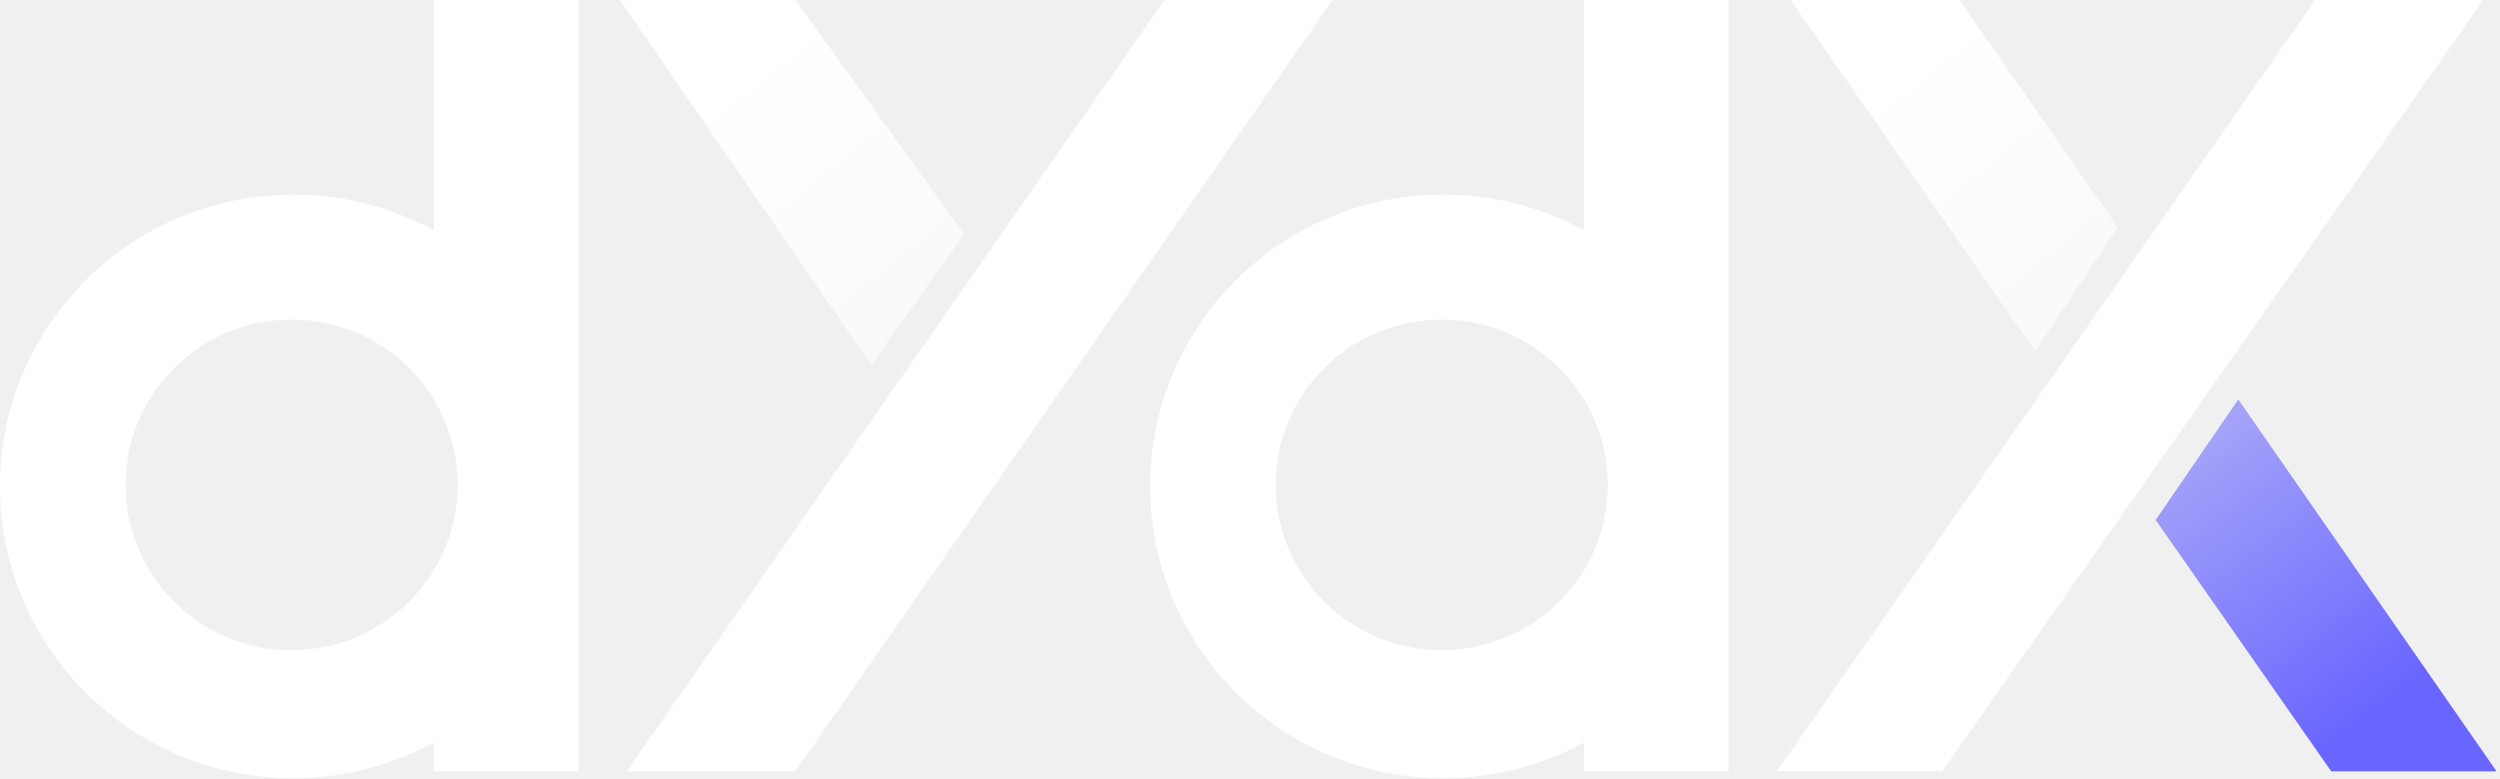
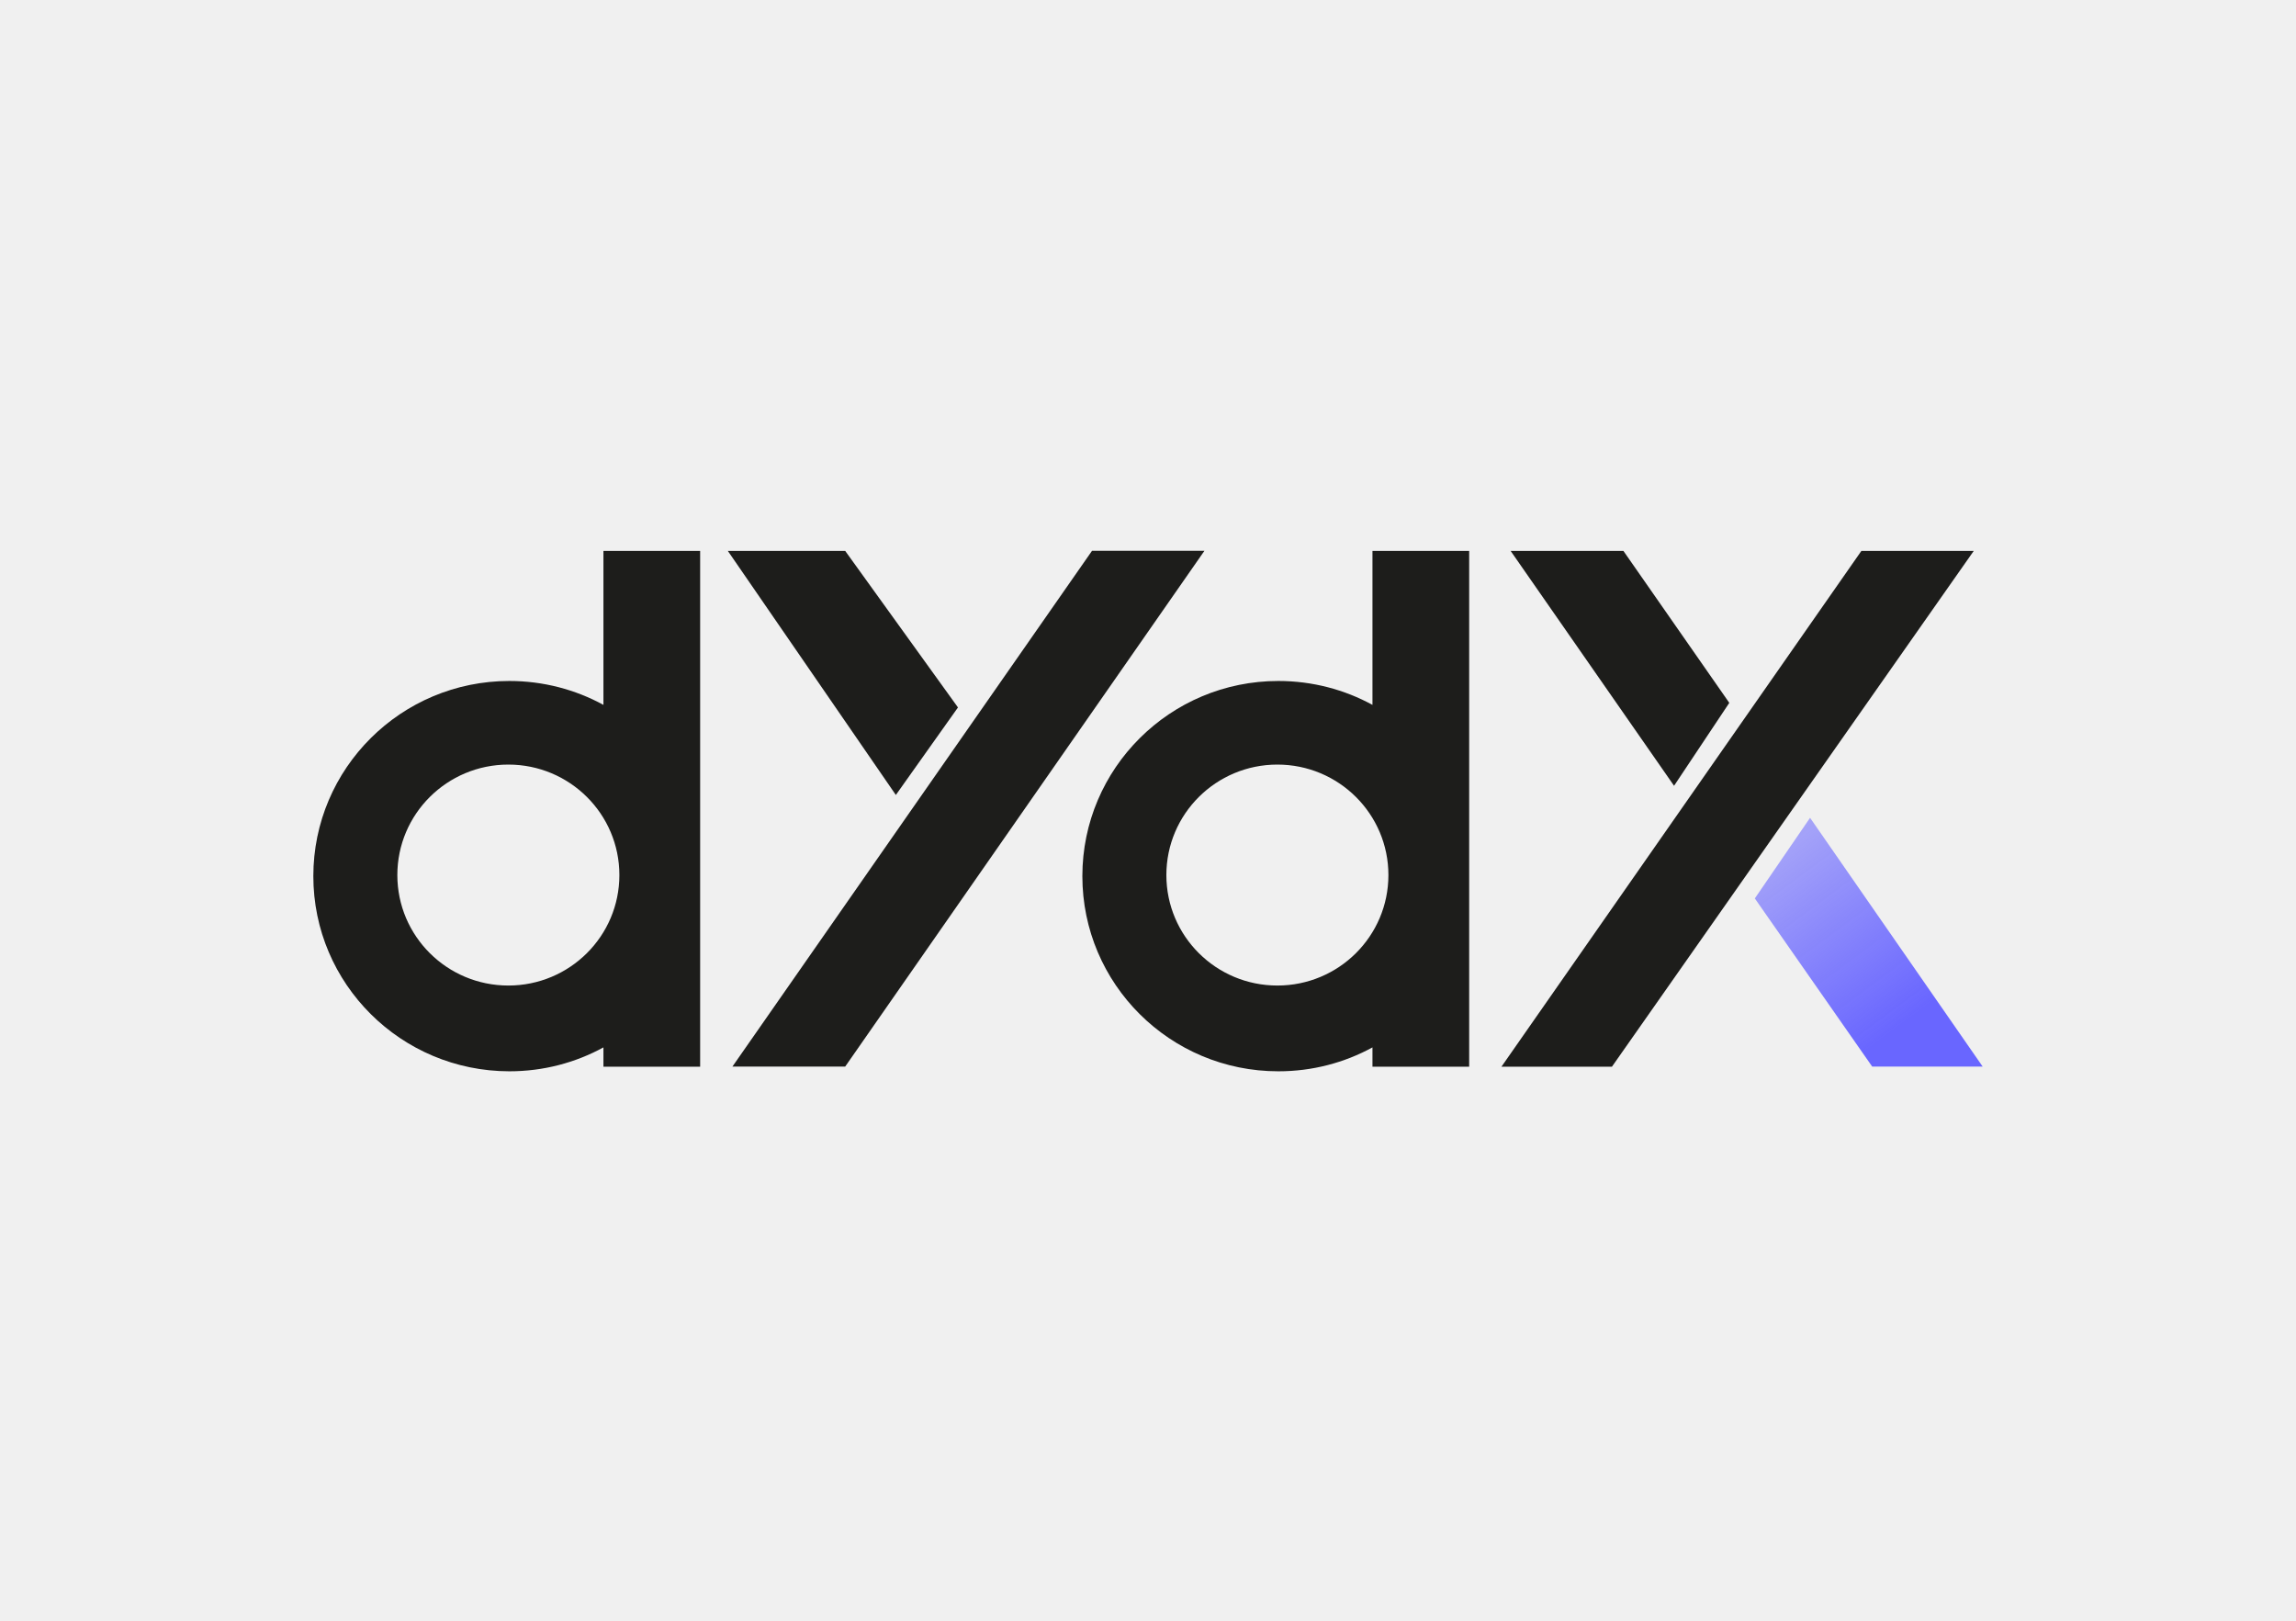
- <svg xmlns="http://www.w3.org/2000/svg" width="363" height="113" viewBox="0 0 363 113" fill="none">
-   <path d="M336.17 0L258 111.991H282L360.576 0H336.17Z" fill="white" />
-   <path d="M284.5 0L307.5 33L295.5 51L260 0H284.5Z" fill="url(#paint0_linear)" />
-   <path d="M338.5 112L313 75.5L325 58L362.5 112H338.5Z" fill="url(#paint1_linear)" />
-   <path fill-rule="evenodd" clip-rule="evenodd" d="M230 0H251V111.991H230V107.808C223.935 111.118 216.972 113 209.567 113C186.058 113 167 94.028 167 70.625C167 47.222 186.058 28.25 209.567 28.25C216.972 28.25 223.935 30.132 230 33.442V0ZM209.343 94.402C222.658 94.402 233.452 83.657 233.452 70.402C233.452 57.147 222.658 46.402 209.343 46.402C196.028 46.402 185.234 57.147 185.234 70.402C185.234 83.657 196.028 94.402 209.343 94.402Z" fill="white" />
-   <path d="M169.089 0L91 111.991H115.481L193.495 0H169.089Z" fill="white" />
-   <path d="M115.5 0L140 34L126.5 53L90 0H115.5Z" fill="url(#paint2_linear)" />
-   <path fill-rule="evenodd" clip-rule="evenodd" d="M63 0H84V111.991H63V107.808C56.935 111.118 49.972 113 42.567 113C19.058 113 0 94.028 0 70.625C0 47.222 19.058 28.25 42.567 28.25C49.972 28.25 56.935 30.132 63 33.442V0ZM42.343 94.402C55.658 94.402 66.452 83.657 66.452 70.402C66.452 57.147 55.658 46.402 42.343 46.402C29.028 46.402 18.234 57.147 18.234 70.402C18.234 83.657 29.028 94.402 42.343 94.402Z" fill="white" />
-   <defs>
-     <linearGradient id="paint0_linear" x1="279" y1="7" x2="311.925" y2="46.748" gradientUnits="userSpaceOnUse">
-       <stop stop-color="white" />
-       <stop offset="1" stop-color="white" stop-opacity="0.55" />
-     </linearGradient>
-     <linearGradient id="paint1_linear" x1="344" y1="103.5" x2="303.547" y2="48.965" gradientUnits="userSpaceOnUse">
-       <stop stop-color="#6966FF" />
-       <stop offset="1" stop-color="#6966FF" stop-opacity="0.36" />
-     </linearGradient>
-     <linearGradient id="paint2_linear" x1="110" y1="7.275" x2="144.132" y2="49.012" gradientUnits="userSpaceOnUse">
-       <stop stop-color="white" />
-       <stop offset="1" stop-color="white" stop-opacity="0.55" />
-     </linearGradient>
-   </defs>
+ <svg xmlns="http://www.w3.org/2000/svg" version="1.0" id="katman_1" x="0px" y="0px" viewBox="0 0 1700 1200" style="enable-background:new 0 0 1700 1200;" xml:space="preserve">
+   <style type="text/css">
+ 	.st0{fill:#1D1D1B;}
+ 	.st1{fill:url(#SVGID_1_);}
+ 	.st2{fill-rule:evenodd;clip-rule:evenodd;fill:#1D1D1B;}
+ </style>
+   <path class="st0" d="M1378.2,407.9l-266.5,381.9h81.8l267.9-381.9H1378.2z" />
+   <path class="st0" d="M1202,407.9l78.4,112.5l-40.9,61.4l-121-173.9H1202z" />
+   <linearGradient id="SVGID_1_" gradientUnits="userSpaceOnUse" x1="954.161" y1="737.649" x2="816.23" y2="923.595" gradientTransform="matrix(1 0 0 -1 454 1496)">
+     <stop offset="0" style="stop-color:#6966FF" />
+     <stop offset="1" style="stop-color:#6966FF;stop-opacity:0.36" />
+   </linearGradient>
+   <path class="st1" d="M1386.2,789.7l-86.9-124.5l40.9-59.7L1468,789.7H1386.2z" />
+   <path class="st2" d="M1016.2,407.9h71.6v381.9h-71.6v-14.3c-20.7,11.3-44.4,17.7-69.7,17.7c-80.2,0-145.1-64.7-145.1-144.5  s65-144.5,145.1-144.5c25.2,0,49,6.4,69.7,17.7V407.9z M945.8,729.7c45.4,0,82.2-36.6,82.2-81.8c0-45.2-36.8-81.8-82.2-81.8  c-45.4,0-82.2,36.6-82.2,81.8C863.6,693.1,900.4,729.7,945.8,729.7z" />
+   <path class="st0" d="M808.5,407.9L542.3,789.7h83.5l266-381.9H808.5z" />
+   <path class="st0" d="M625.8,407.9l83.5,115.9l-46,64.8L538.9,407.9H625.8z" />
+   <path class="st2" d="M446.8,407.9h71.6v381.9h-71.6v-14.3c-20.7,11.3-44.4,17.7-69.7,17.7C297,793.1,232,728.5,232,648.7  s65-144.5,145.1-144.5c25.2,0,49,6.4,69.7,17.7V407.9z M376.4,729.7c45.4,0,82.2-36.6,82.2-81.8c0-45.2-36.8-81.8-82.2-81.8  s-82.2,36.6-82.2,81.8C294.2,693.1,331,729.7,376.4,729.7z" />
</svg>
